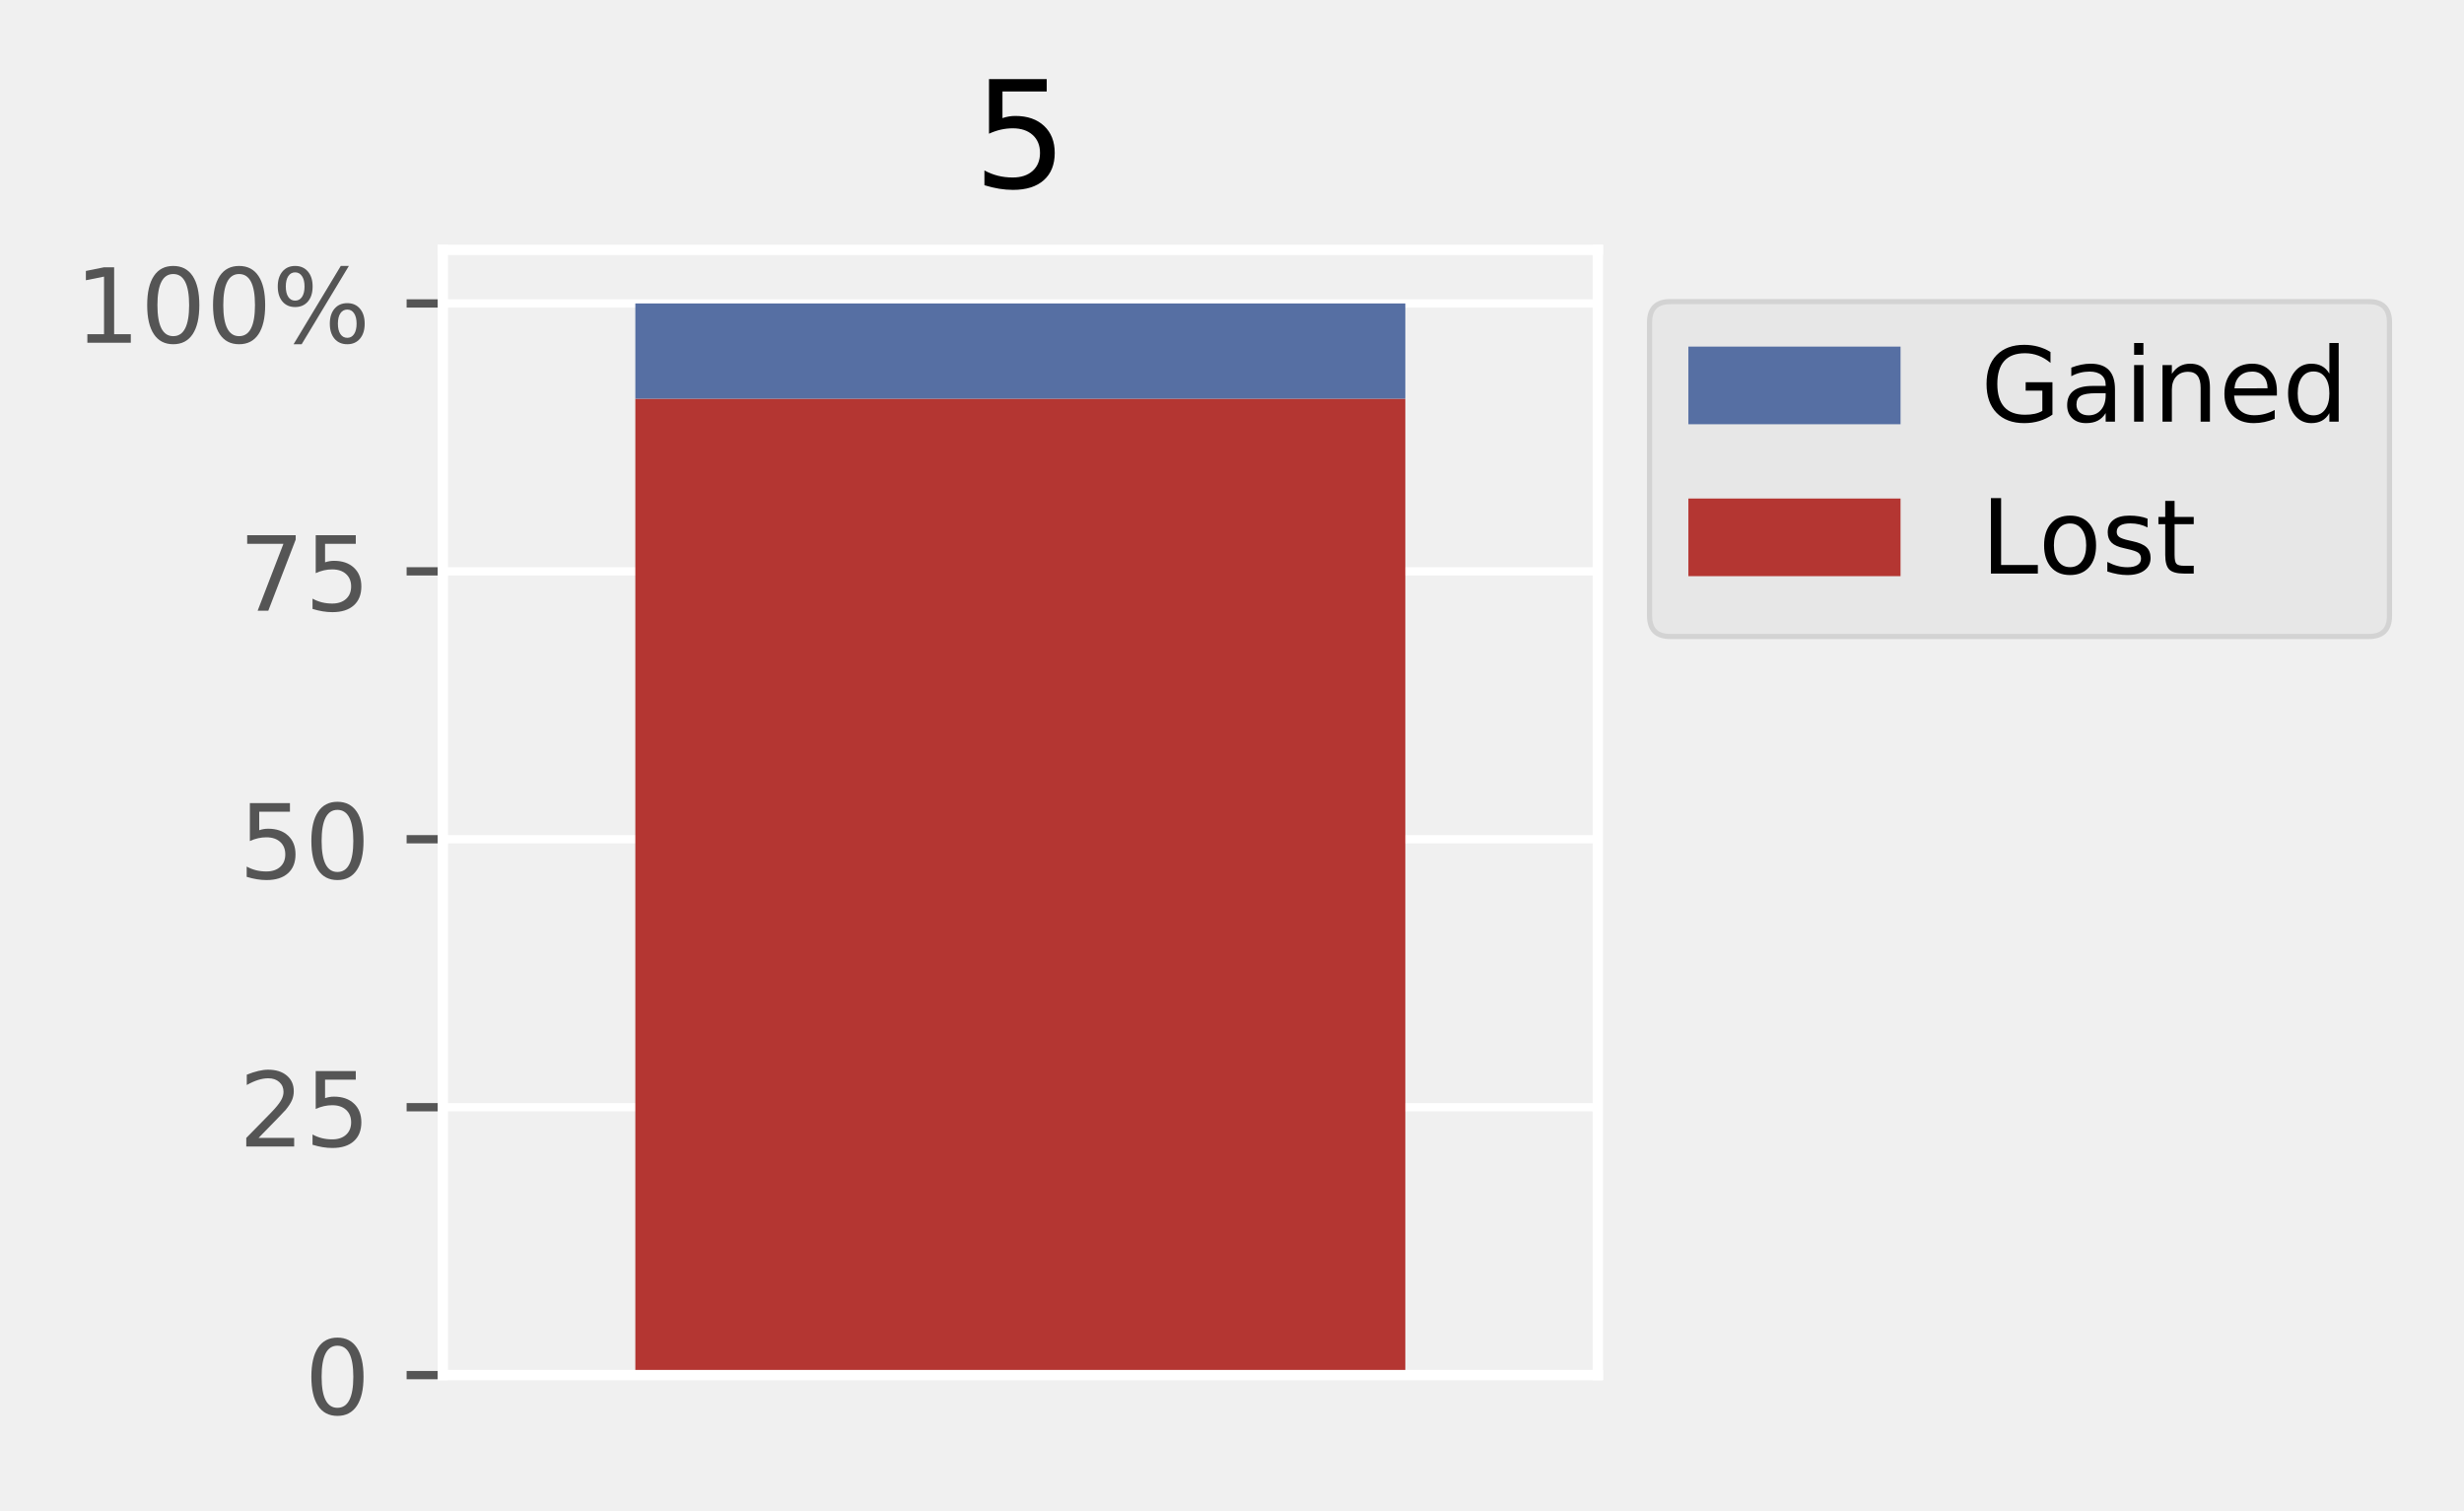
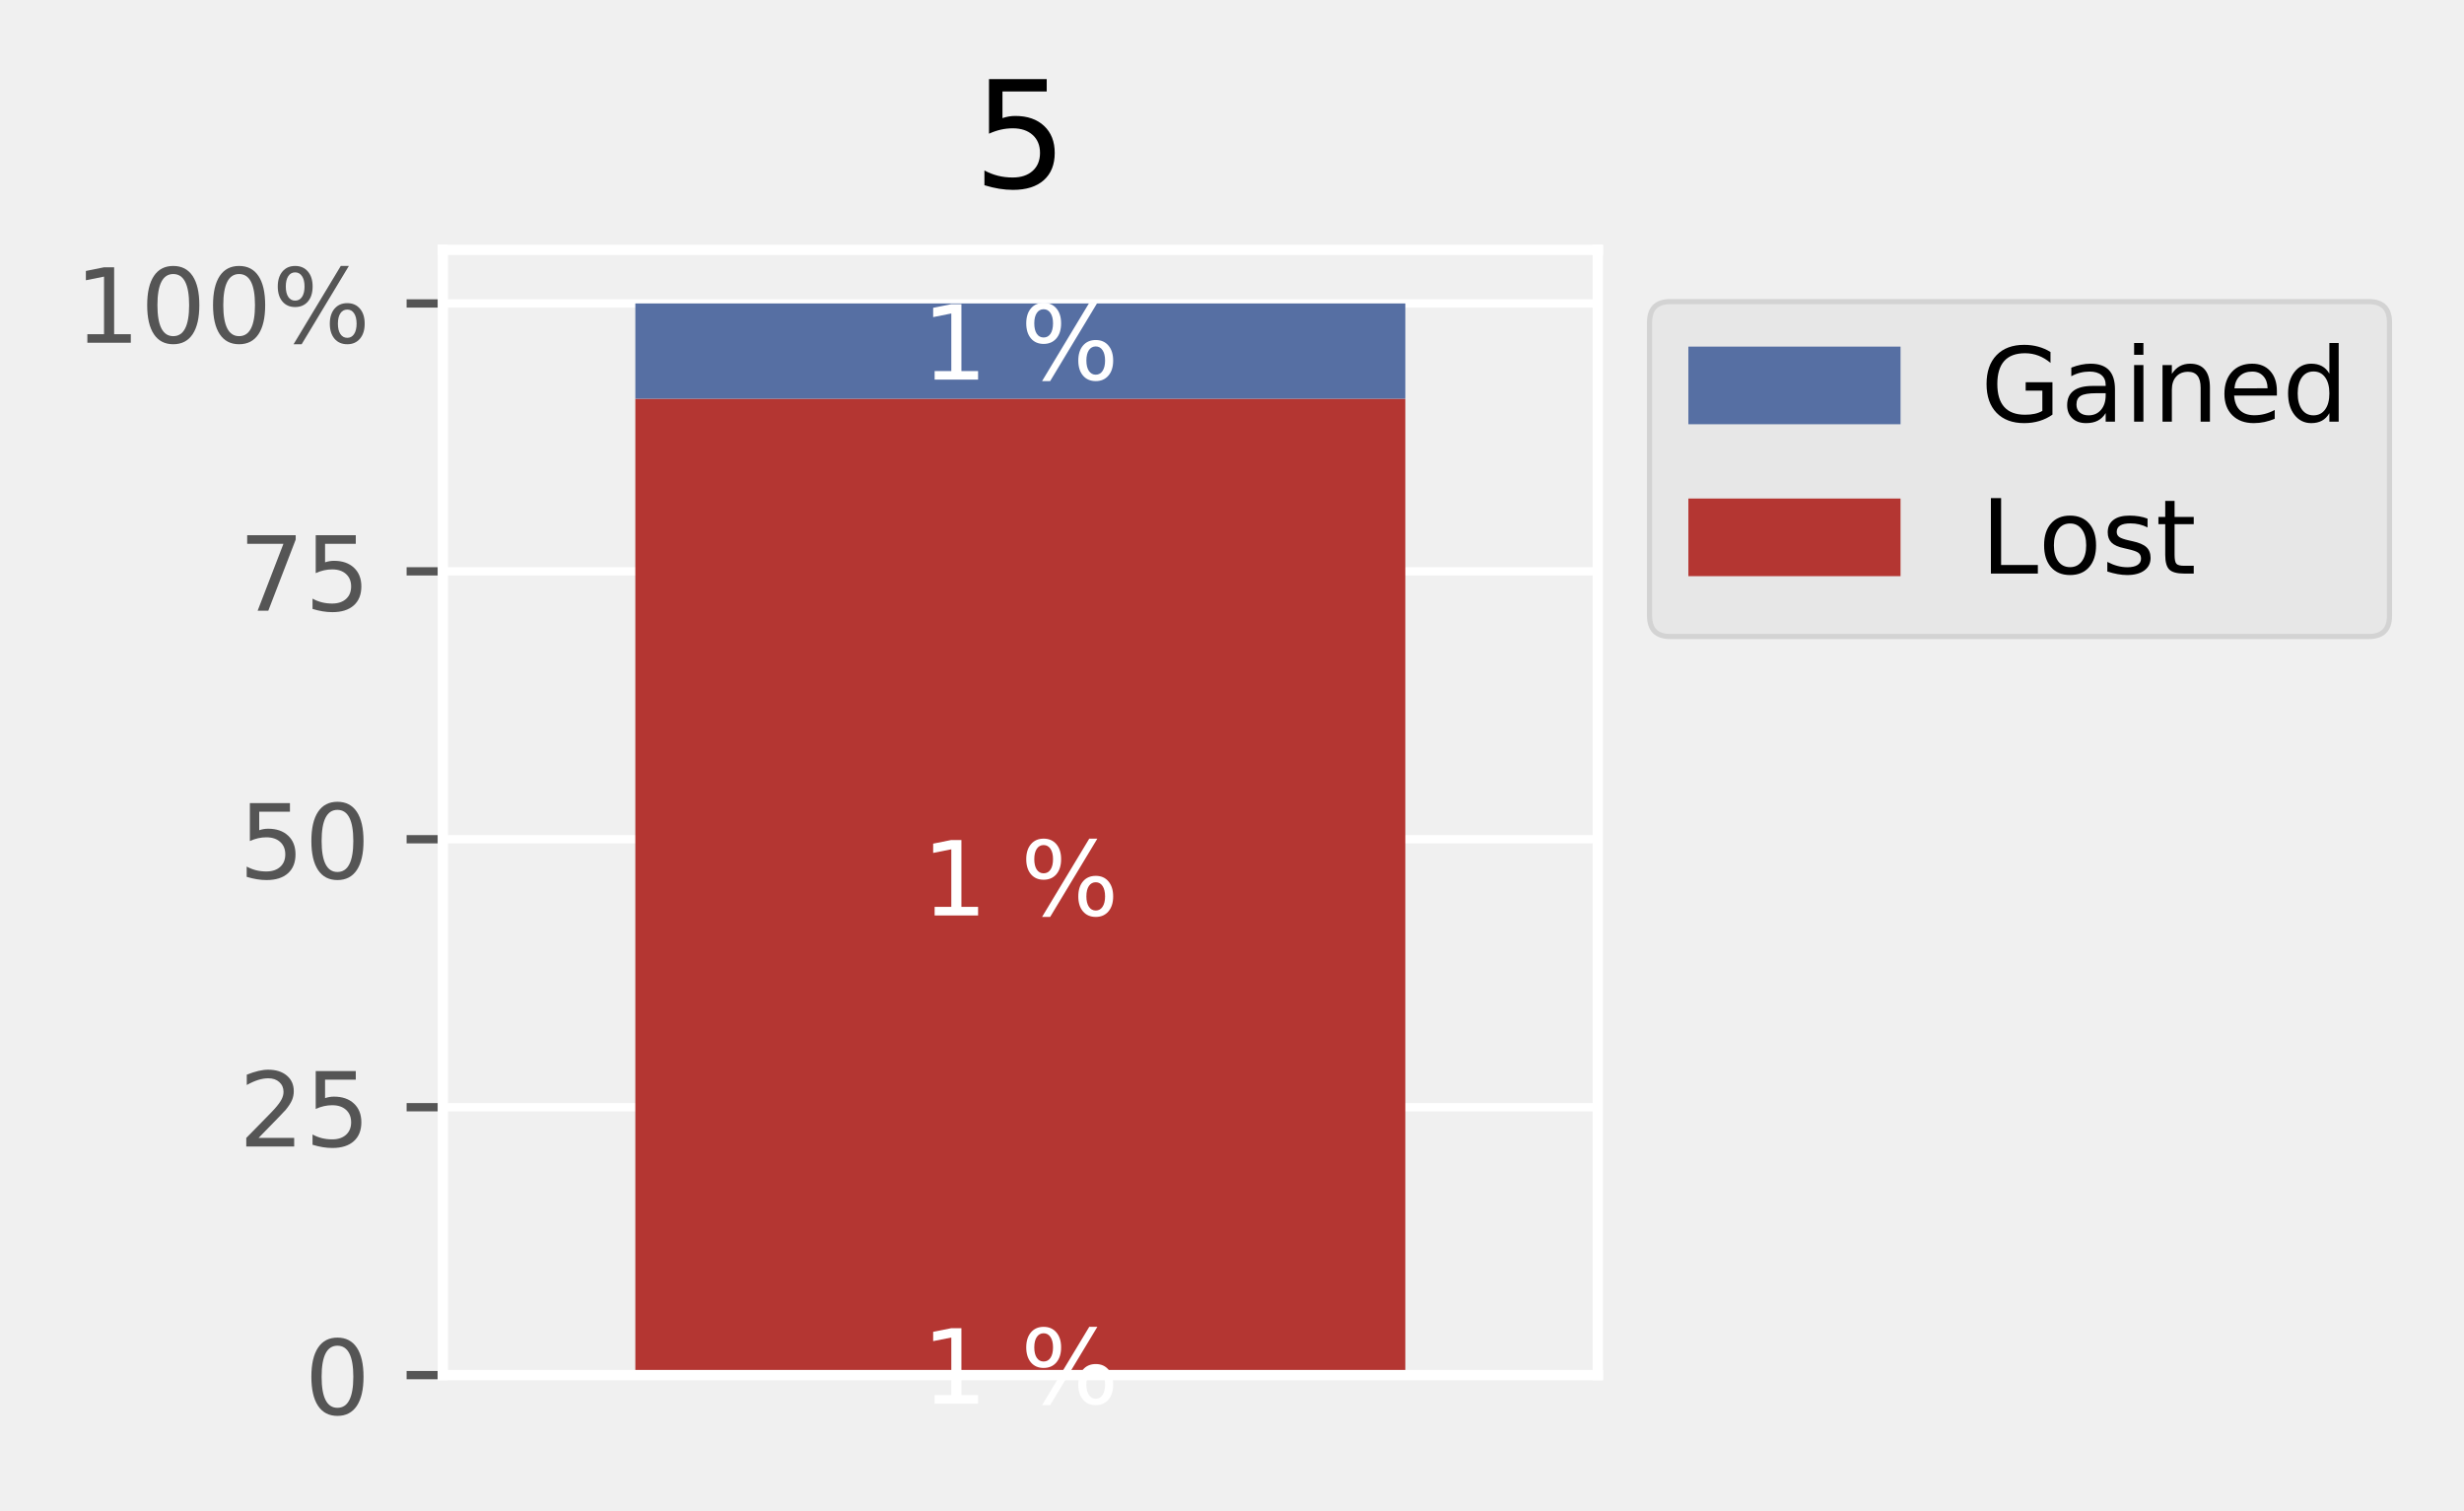
<svg xmlns="http://www.w3.org/2000/svg" xmlns:xlink="http://www.w3.org/1999/xlink" height="145.941pt" version="1.1" viewBox="0 0 238.083 145.941" width="238.083pt">
  <defs>
    <style type="text/css">
*{stroke-linecap:butt;stroke-linejoin:round;white-space:pre;}
  </style>
  </defs>
  <g id="figure_1">
    <g id="patch_1">
      <path d="M 0 145.941  L 238.083 145.941  L 238.083 0  L 0 0  z " style="fill:none;" />
    </g>
    <g id="axes_1">
      <g id="patch_2">
        <path d="M 42.789 132.862  L 154.389 132.862  L 154.389 24.142  L 42.789 24.142  z " style="fill:none;" />
      </g>
      <g id="matplotlib.axis_1" />
      <g id="matplotlib.axis_2">
        <g id="ytick_1">
          <g id="line2d_1">
-             <path clip-path="url(#pae2534516b)" d="M 42.789 132.862  L 154.389 132.862  " style="fill:none;stroke:#ffffff;stroke-linecap:square;stroke-width:0.8;" />
+             <path clip-path="url(#p2d0ca28102)" d="M 42.789 132.862  L 154.389 132.862  " style="fill:none;stroke:#ffffff;stroke-linecap:square;stroke-width:0.8;" />
          </g>
          <g id="line2d_2">
            <defs>
-               <path d="M 0 0  L -3.5 0  " id="mcf342880aa" style="stroke:#555555;stroke-width:0.8;" />
-             </defs>
-             <g>
-               <use style="fill:#555555;stroke:#555555;stroke-width:0.8;" x="42.789" xlink:href="#mcf342880aa" y="132.862" />
+               <path d="M 0 0  L -3.5 0  " id="m0b7a86d0bb" style="stroke:#555555;stroke-width:0.8;" />
+             </defs>
+             <g>
+               <use style="fill:#555555;stroke:#555555;stroke-width:0.8;" x="42.789" xlink:href="#m0b7a86d0bb" y="132.862" />
            </g>
          </g>
          <g id="text_1">
            <defs>
              <path d="M 31.781 66.406  Q 24.172 66.406 20.328 58.906  Q 16.5 51.422 16.5 36.375  Q 16.5 21.391 20.328 13.891  Q 24.172 6.391 31.781 6.391  Q 39.453 6.391 43.281 13.891  Q 47.125 21.391 47.125 36.375  Q 47.125 51.422 43.281 58.906  Q 39.453 66.406 31.781 66.406  z M 31.781 74.219  Q 44.047 74.219 50.516 64.516  Q 56.984 54.828 56.984 36.375  Q 56.984 17.969 50.516 8.266  Q 44.047 -1.422 31.781 -1.422  Q 19.531 -1.422 13.062 8.266  Q 6.594 17.969 6.594 36.375  Q 6.594 54.828 13.062 64.516  Q 19.531 74.219 31.781 74.219  z " id="DejaVuSans-48" />
            </defs>
            <g style="fill:#555555;" transform="translate(29.42656 136.661)scale(0.1 -0.1)">
              <use xlink:href="#DejaVuSans-48" />
            </g>
          </g>
        </g>
        <g id="ytick_2">
          <g id="line2d_3">
-             <path clip-path="url(#pae2534516b)" d="M 42.789 106.976  L 154.389 106.976  " style="fill:none;stroke:#ffffff;stroke-linecap:square;stroke-width:0.8;" />
+             <path clip-path="url(#p2d0ca28102)" d="M 42.789 106.976  L 154.389 106.976  " style="fill:none;stroke:#ffffff;stroke-linecap:square;stroke-width:0.8;" />
          </g>
          <g id="line2d_4">
            <g>
-               <use style="fill:#555555;stroke:#555555;stroke-width:0.8;" x="42.789" xlink:href="#mcf342880aa" y="106.976" />
+               <use style="fill:#555555;stroke:#555555;stroke-width:0.8;" x="42.789" xlink:href="#m0b7a86d0bb" y="106.976" />
            </g>
          </g>
          <g id="text_2">
            <defs>
              <path d="M 19.188 8.297  L 53.609 8.297  L 53.609 0  L 7.328 0  L 7.328 8.297  Q 12.938 14.109 22.625 23.891  Q 32.328 33.688 34.812 36.531  Q 39.547 41.844 41.422 45.531  Q 43.312 49.219 43.312 52.781  Q 43.312 58.594 39.234 62.25  Q 35.156 65.922 28.609 65.922  Q 23.969 65.922 18.812 64.312  Q 13.672 62.703 7.812 59.422  L 7.812 69.391  Q 13.766 71.781 18.938 73  Q 24.125 74.219 28.422 74.219  Q 39.75 74.219 46.484 68.547  Q 53.219 62.891 53.219 53.422  Q 53.219 48.922 51.531 44.891  Q 49.859 40.875 45.406 35.406  Q 44.188 33.984 37.641 27.219  Q 31.109 20.453 19.188 8.297  z " id="DejaVuSans-50" />
              <path d="M 10.797 72.906  L 49.516 72.906  L 49.516 64.594  L 19.828 64.594  L 19.828 46.734  Q 21.969 47.469 24.109 47.828  Q 26.266 48.188 28.422 48.188  Q 40.625 48.188 47.75 41.5  Q 54.891 34.812 54.891 23.391  Q 54.891 11.625 47.562 5.094  Q 40.234 -1.422 26.906 -1.422  Q 22.312 -1.422 17.547 -0.641  Q 12.797 0.141 7.719 1.703  L 7.719 11.625  Q 12.109 9.234 16.797 8.062  Q 21.484 6.891 26.703 6.891  Q 35.156 6.891 40.078 11.328  Q 45.016 15.766 45.016 23.391  Q 45.016 31 40.078 35.438  Q 35.156 39.891 26.703 39.891  Q 22.75 39.891 18.812 39.016  Q 14.891 38.141 10.797 36.281  z " id="DejaVuSans-53" />
            </defs>
            <g style="fill:#555555;" transform="translate(23.06406 110.7753)scale(0.1 -0.1)">
              <use xlink:href="#DejaVuSans-50" />
              <use x="63.623" xlink:href="#DejaVuSans-53" />
            </g>
          </g>
        </g>
        <g id="ytick_3">
          <g id="line2d_5">
-             <path clip-path="url(#pae2534516b)" d="M 42.789 81.09  L 154.389 81.09  " style="fill:none;stroke:#ffffff;stroke-linecap:square;stroke-width:0.8;" />
+             <path clip-path="url(#p2d0ca28102)" d="M 42.789 81.09  L 154.389 81.09  " style="fill:none;stroke:#ffffff;stroke-linecap:square;stroke-width:0.8;" />
          </g>
          <g id="line2d_6">
            <g>
-               <use style="fill:#555555;stroke:#555555;stroke-width:0.8;" x="42.789" xlink:href="#mcf342880aa" y="81.09" />
+               <use style="fill:#555555;stroke:#555555;stroke-width:0.8;" x="42.789" xlink:href="#m0b7a86d0bb" y="81.09" />
            </g>
          </g>
          <g id="text_3">
            <g style="fill:#555555;" transform="translate(23.06406 84.88954)scale(0.1 -0.1)">
              <use xlink:href="#DejaVuSans-53" />
              <use x="63.623" xlink:href="#DejaVuSans-48" />
            </g>
          </g>
        </g>
        <g id="ytick_4">
          <g id="line2d_7">
-             <path clip-path="url(#pae2534516b)" d="M 42.789 55.205  L 154.389 55.205  " style="fill:none;stroke:#ffffff;stroke-linecap:square;stroke-width:0.8;" />
+             <path clip-path="url(#p2d0ca28102)" d="M 42.789 55.205  L 154.389 55.205  " style="fill:none;stroke:#ffffff;stroke-linecap:square;stroke-width:0.8;" />
          </g>
          <g id="line2d_8">
            <g>
-               <use style="fill:#555555;stroke:#555555;stroke-width:0.8;" x="42.789" xlink:href="#mcf342880aa" y="55.205" />
+               <use style="fill:#555555;stroke:#555555;stroke-width:0.8;" x="42.789" xlink:href="#m0b7a86d0bb" y="55.205" />
            </g>
          </g>
          <g id="text_4">
            <defs>
              <path d="M 8.203 72.906  L 55.078 72.906  L 55.078 68.703  L 28.609 0  L 18.312 0  L 43.219 64.594  L 8.203 64.594  z " id="DejaVuSans-55" />
            </defs>
            <g style="fill:#555555;" transform="translate(23.06406 59.00383)scale(0.1 -0.1)">
              <use xlink:href="#DejaVuSans-55" />
              <use x="63.623" xlink:href="#DejaVuSans-53" />
            </g>
          </g>
        </g>
        <g id="ytick_5">
          <g id="line2d_9">
-             <path clip-path="url(#pae2534516b)" d="M 42.789 29.319  L 154.389 29.319  " style="fill:none;stroke:#ffffff;stroke-linecap:square;stroke-width:0.8;" />
+             <path clip-path="url(#p2d0ca28102)" d="M 42.789 29.319  L 154.389 29.319  " style="fill:none;stroke:#ffffff;stroke-linecap:square;stroke-width:0.8;" />
          </g>
          <g id="line2d_10">
            <g>
-               <use style="fill:#555555;stroke:#555555;stroke-width:0.8;" x="42.789" xlink:href="#mcf342880aa" y="29.319" />
+               <use style="fill:#555555;stroke:#555555;stroke-width:0.8;" x="42.789" xlink:href="#m0b7a86d0bb" y="29.319" />
            </g>
          </g>
          <g id="text_5">
            <defs>
              <path d="M 12.406 8.297  L 28.516 8.297  L 28.516 63.922  L 10.984 60.406  L 10.984 69.391  L 28.422 72.906  L 38.281 72.906  L 38.281 8.297  L 54.391 8.297  L 54.391 0  L 12.406 0  z " id="DejaVuSans-49" />
              <path d="M 72.703 32.078  Q 68.453 32.078 66.031 28.469  Q 63.625 24.859 63.625 18.406  Q 63.625 12.062 66.031 8.422  Q 68.453 4.781 72.703 4.781  Q 76.859 4.781 79.266 8.422  Q 81.688 12.062 81.688 18.406  Q 81.688 24.812 79.266 28.438  Q 76.859 32.078 72.703 32.078  z M 72.703 38.281  Q 80.422 38.281 84.953 32.906  Q 89.5 27.547 89.5 18.406  Q 89.5 9.281 84.938 3.922  Q 80.375 -1.422 72.703 -1.422  Q 64.891 -1.422 60.344 3.922  Q 55.812 9.281 55.812 18.406  Q 55.812 27.594 60.375 32.938  Q 64.938 38.281 72.703 38.281  z M 22.312 68.016  Q 18.109 68.016 15.688 64.375  Q 13.281 60.75 13.281 54.391  Q 13.281 47.953 15.672 44.328  Q 18.062 40.719 22.312 40.719  Q 26.562 40.719 28.969 44.328  Q 31.391 47.953 31.391 54.391  Q 31.391 60.688 28.953 64.344  Q 26.516 68.016 22.312 68.016  z M 66.406 74.219  L 74.219 74.219  L 28.609 -1.422  L 20.797 -1.422  z M 22.312 74.219  Q 30.031 74.219 34.609 68.875  Q 39.203 63.531 39.203 54.391  Q 39.203 45.172 34.641 39.844  Q 30.078 34.516 22.312 34.516  Q 14.547 34.516 10.031 39.859  Q 5.516 45.219 5.516 54.391  Q 5.516 63.484 10.047 68.844  Q 14.594 74.219 22.312 74.219  z " id="DejaVuSans-37" />
            </defs>
            <g style="fill:#555555;" transform="translate(7.2 33.11811)scale(0.1 -0.1)">
              <use xlink:href="#DejaVuSans-49" />
              <use x="63.623" xlink:href="#DejaVuSans-48" />
              <use x="127.246" xlink:href="#DejaVuSans-48" />
              <use x="190.869" xlink:href="#DejaVuSans-37" />
            </g>
          </g>
        </g>
      </g>
      <g id="patch_3">
-         <path clip-path="url(#pae2534516b)" d="M 61.389 132.862  L 135.789 132.862  L 135.789 132.862  L 61.389 132.862  z " style="fill:#566fa3;" />
+         <path clip-path="url(#p2d0ca28102)" d="M 61.389 132.862  L 135.789 132.862  L 135.789 132.862  L 61.389 132.862  z " style="fill:#566fa3;" />
      </g>
      <g id="patch_4">
-         <path clip-path="url(#pae2534516b)" d="M 61.389 132.862  L 135.789 132.862  L 135.789 38.523  L 61.389 38.523  z " style="fill:#b43632;" />
+         <path clip-path="url(#p2d0ca28102)" d="M 61.389 132.862  L 135.789 132.862  L 135.789 38.523  L 61.389 38.523  z " style="fill:#b43632;" />
      </g>
      <g id="patch_5">
-         <path clip-path="url(#pae2534516b)" d="M 61.389 38.523  L 135.789 38.523  L 135.789 29.319  L 61.389 29.319  z " style="fill:#566fa3;" />
+         <path clip-path="url(#p2d0ca28102)" d="M 61.389 38.523  L 135.789 38.523  L 135.789 29.319  L 61.389 29.319  z " style="fill:#566fa3;" />
      </g>
      <g id="patch_6">
        <path d="M 42.789 132.862  L 42.789 24.142  " style="fill:none;stroke:#ffffff;stroke-linecap:square;stroke-linejoin:miter;" />
      </g>
      <g id="patch_7">
        <path d="M 154.389 132.862  L 154.389 24.142  " style="fill:none;stroke:#ffffff;stroke-linecap:square;stroke-linejoin:miter;" />
      </g>
      <g id="patch_8">
        <path d="M 42.789 132.862  L 154.389 132.862  " style="fill:none;stroke:#ffffff;stroke-linecap:square;stroke-linejoin:miter;" />
      </g>
      <g id="patch_9">
        <path d="M 42.789 24.142  L 154.389 24.142  " style="fill:none;stroke:#ffffff;stroke-linecap:square;stroke-linejoin:miter;" />
      </g>
      <g id="text_6">
+         <defs>
+           <path id="DejaVuSans-32" />
+         </defs>
+         <g style="fill:#ffffff;" transform="translate(89.06797 135.6211)scale(0.1 -0.1)">
+           <use xlink:href="#DejaVuSans-49" />
+           <use x="63.623" xlink:href="#DejaVuSans-32" />
+           <use x="95.41" xlink:href="#DejaVuSans-37" />
+         </g>
+       </g>
+       <g id="text_7">
+         <g style="fill:#ffffff;" transform="translate(89.06797 88.4516)scale(0.1 -0.1)">
+           <use xlink:href="#DejaVuSans-49" />
+           <use x="63.623" xlink:href="#DejaVuSans-32" />
+           <use x="95.41" xlink:href="#DejaVuSans-37" />
+         </g>
+       </g>
+       <g id="text_8">
+         <g style="fill:#ffffff;" transform="translate(89.06797 36.68017)scale(0.1 -0.1)">
+           <use xlink:href="#DejaVuSans-49" />
+           <use x="63.623" xlink:href="#DejaVuSans-32" />
+           <use x="95.41" xlink:href="#DejaVuSans-37" />
+         </g>
+       </g>
+       <g id="text_9">
        <g transform="translate(94.00806 18.14175)scale(0.144 -0.144)">
          <use xlink:href="#DejaVuSans-53" />
        </g>
      </g>
      <g id="legend_1">
        <g id="patch_10">
          <path d="M 161.389 61.498  L 228.883 61.498  Q 230.883 61.498 230.883 59.498  L 230.883 31.142  Q 230.883 29.142 228.883 29.142  L 161.389 29.142  Q 159.389 29.142 159.389 31.142  L 159.389 59.498  Q 159.389 61.498 161.389 61.498  z " style="fill:#e5e5e5;opacity:0.8;stroke:#cccccc;stroke-linejoin:miter;stroke-width:0.5;" />
        </g>
        <g id="patch_11">
          <path d="M 163.389 40.74  L 183.389 40.74  L 183.389 33.74  L 163.389 33.74  z " style="fill:#566fa3;stroke:#566fa3;stroke-linejoin:miter;stroke-width:0.5;" />
        </g>
-         <g id="text_7">
+         <g id="text_10">
          <defs>
            <path d="M 59.516 10.406  L 59.516 29.984  L 43.406 29.984  L 43.406 38.094  L 69.281 38.094  L 69.281 6.781  Q 63.578 2.734 56.688 0.656  Q 49.812 -1.422 42 -1.422  Q 24.906 -1.422 15.25 8.562  Q 5.609 18.562 5.609 36.375  Q 5.609 54.25 15.25 64.234  Q 24.906 74.219 42 74.219  Q 49.125 74.219 55.547 72.453  Q 61.969 70.703 67.391 67.281  L 67.391 56.781  Q 61.922 61.422 55.766 63.766  Q 49.609 66.109 42.828 66.109  Q 29.438 66.109 22.719 58.641  Q 16.016 51.172 16.016 36.375  Q 16.016 21.625 22.719 14.156  Q 29.438 6.688 42.828 6.688  Q 48.047 6.688 52.141 7.594  Q 56.25 8.5 59.516 10.406  z " id="DejaVuSans-71" />
            <path d="M 34.281 27.484  Q 23.391 27.484 19.188 25  Q 14.984 22.516 14.984 16.5  Q 14.984 11.719 18.141 8.906  Q 21.297 6.109 26.703 6.109  Q 34.188 6.109 38.703 11.406  Q 43.219 16.703 43.219 25.484  L 43.219 27.484  z M 52.203 31.203  L 52.203 0  L 43.219 0  L 43.219 8.297  Q 40.141 3.328 35.547 0.953  Q 30.953 -1.422 24.312 -1.422  Q 15.922 -1.422 10.953 3.297  Q 6 8.016 6 15.922  Q 6 25.141 12.172 29.828  Q 18.359 34.516 30.609 34.516  L 43.219 34.516  L 43.219 35.406  Q 43.219 41.609 39.141 45  Q 35.062 48.391 27.688 48.391  Q 23 48.391 18.547 47.266  Q 14.109 46.141 10.016 43.891  L 10.016 52.203  Q 14.938 54.109 19.578 55.047  Q 24.219 56 28.609 56  Q 40.484 56 46.344 49.844  Q 52.203 43.703 52.203 31.203  z " id="DejaVuSans-97" />
            <path d="M 9.422 54.688  L 18.406 54.688  L 18.406 0  L 9.422 0  z M 9.422 75.984  L 18.406 75.984  L 18.406 64.594  L 9.422 64.594  z " id="DejaVuSans-105" />
            <path d="M 54.891 33.016  L 54.891 0  L 45.906 0  L 45.906 32.719  Q 45.906 40.484 42.875 44.328  Q 39.844 48.188 33.797 48.188  Q 26.516 48.188 22.312 43.547  Q 18.109 38.922 18.109 30.906  L 18.109 0  L 9.078 0  L 9.078 54.688  L 18.109 54.688  L 18.109 46.188  Q 21.344 51.125 25.703 53.562  Q 30.078 56 35.797 56  Q 45.219 56 50.047 50.172  Q 54.891 44.344 54.891 33.016  z " id="DejaVuSans-110" />
            <path d="M 56.203 29.594  L 56.203 25.203  L 14.891 25.203  Q 15.484 15.922 20.484 11.062  Q 25.484 6.203 34.422 6.203  Q 39.594 6.203 44.453 7.469  Q 49.312 8.734 54.109 11.281  L 54.109 2.781  Q 49.266 0.734 44.188 -0.344  Q 39.109 -1.422 33.891 -1.422  Q 20.797 -1.422 13.156 6.188  Q 5.516 13.812 5.516 26.812  Q 5.516 40.234 12.766 48.109  Q 20.016 56 32.328 56  Q 43.359 56 49.781 48.891  Q 56.203 41.797 56.203 29.594  z M 47.219 32.234  Q 47.125 39.594 43.094 43.984  Q 39.062 48.391 32.422 48.391  Q 24.906 48.391 20.391 44.141  Q 15.875 39.891 15.188 32.172  z " id="DejaVuSans-101" />
            <path d="M 45.406 46.391  L 45.406 75.984  L 54.391 75.984  L 54.391 0  L 45.406 0  L 45.406 8.203  Q 42.578 3.328 38.25 0.953  Q 33.938 -1.422 27.875 -1.422  Q 17.969 -1.422 11.734 6.484  Q 5.516 14.406 5.516 27.297  Q 5.516 40.188 11.734 48.094  Q 17.969 56 27.875 56  Q 33.938 56 38.25 53.625  Q 42.578 51.266 45.406 46.391  z M 14.797 27.297  Q 14.797 17.391 18.875 11.75  Q 22.953 6.109 30.078 6.109  Q 37.203 6.109 41.297 11.75  Q 45.406 17.391 45.406 27.297  Q 45.406 37.203 41.297 42.844  Q 37.203 48.484 30.078 48.484  Q 22.953 48.484 18.875 42.844  Q 14.797 37.203 14.797 27.297  z " id="DejaVuSans-100" />
          </defs>
          <g transform="translate(191.3891 40.74019)scale(0.1 -0.1)">
            <use xlink:href="#DejaVuSans-71" />
            <use x="77.49" xlink:href="#DejaVuSans-97" />
            <use x="138.77" xlink:href="#DejaVuSans-105" />
            <use x="166.553" xlink:href="#DejaVuSans-110" />
            <use x="229.932" xlink:href="#DejaVuSans-101" />
            <use x="291.455" xlink:href="#DejaVuSans-100" />
          </g>
        </g>
        <g id="patch_12">
          <path d="M 163.389 55.418  L 183.389 55.418  L 183.389 48.418  L 163.389 48.418  z " style="fill:#b43632;stroke:#b43632;stroke-linejoin:miter;stroke-width:0.5;" />
        </g>
-         <g id="text_8">
+         <g id="text_11">
          <defs>
            <path d="M 9.812 72.906  L 19.672 72.906  L 19.672 8.297  L 55.172 8.297  L 55.172 0  L 9.812 0  z " id="DejaVuSans-76" />
            <path d="M 30.609 48.391  Q 23.391 48.391 19.188 42.75  Q 14.984 37.109 14.984 27.297  Q 14.984 17.484 19.156 11.844  Q 23.344 6.203 30.609 6.203  Q 37.797 6.203 41.984 11.859  Q 46.188 17.531 46.188 27.297  Q 46.188 37.016 41.984 42.703  Q 37.797 48.391 30.609 48.391  z M 30.609 56  Q 42.328 56 49.016 48.375  Q 55.719 40.766 55.719 27.297  Q 55.719 13.875 49.016 6.219  Q 42.328 -1.422 30.609 -1.422  Q 18.844 -1.422 12.172 6.219  Q 5.516 13.875 5.516 27.297  Q 5.516 40.766 12.172 48.375  Q 18.844 56 30.609 56  z " id="DejaVuSans-111" />
            <path d="M 44.281 53.078  L 44.281 44.578  Q 40.484 46.531 36.375 47.5  Q 32.281 48.484 27.875 48.484  Q 21.188 48.484 17.844 46.438  Q 14.5 44.391 14.5 40.281  Q 14.5 37.156 16.891 35.375  Q 19.281 33.594 26.516 31.984  L 29.594 31.297  Q 39.156 29.25 43.188 25.516  Q 47.219 21.781 47.219 15.094  Q 47.219 7.469 41.188 3.016  Q 35.156 -1.422 24.609 -1.422  Q 20.219 -1.422 15.453 -0.562  Q 10.688 0.297 5.422 2  L 5.422 11.281  Q 10.406 8.688 15.234 7.391  Q 20.062 6.109 24.812 6.109  Q 31.156 6.109 34.562 8.281  Q 37.984 10.453 37.984 14.406  Q 37.984 18.062 35.516 20.016  Q 33.062 21.969 24.703 23.781  L 21.578 24.516  Q 13.234 26.266 9.516 29.906  Q 5.812 33.547 5.812 39.891  Q 5.812 47.609 11.281 51.797  Q 16.75 56 26.812 56  Q 31.781 56 36.172 55.266  Q 40.578 54.547 44.281 53.078  z " id="DejaVuSans-115" />
            <path d="M 18.312 70.219  L 18.312 54.688  L 36.812 54.688  L 36.812 47.703  L 18.312 47.703  L 18.312 18.016  Q 18.312 11.328 20.141 9.422  Q 21.969 7.516 27.594 7.516  L 36.812 7.516  L 36.812 0  L 27.594 0  Q 17.188 0 13.234 3.875  Q 9.281 7.766 9.281 18.016  L 9.281 47.703  L 2.688 47.703  L 2.688 54.688  L 9.281 54.688  L 9.281 70.219  z " id="DejaVuSans-116" />
          </defs>
          <g transform="translate(191.3891 55.41831)scale(0.1 -0.1)">
            <use xlink:href="#DejaVuSans-76" />
            <use x="55.697" xlink:href="#DejaVuSans-111" />
            <use x="116.879" xlink:href="#DejaVuSans-115" />
            <use x="168.979" xlink:href="#DejaVuSans-116" />
          </g>
        </g>
      </g>
    </g>
  </g>
  <defs>
-     <clipPath id="pae2534516b">
+     <clipPath id="p2d0ca28102">
      <rect height="108.72" width="111.6" x="42.789" y="24.142" />
    </clipPath>
  </defs>
</svg>
